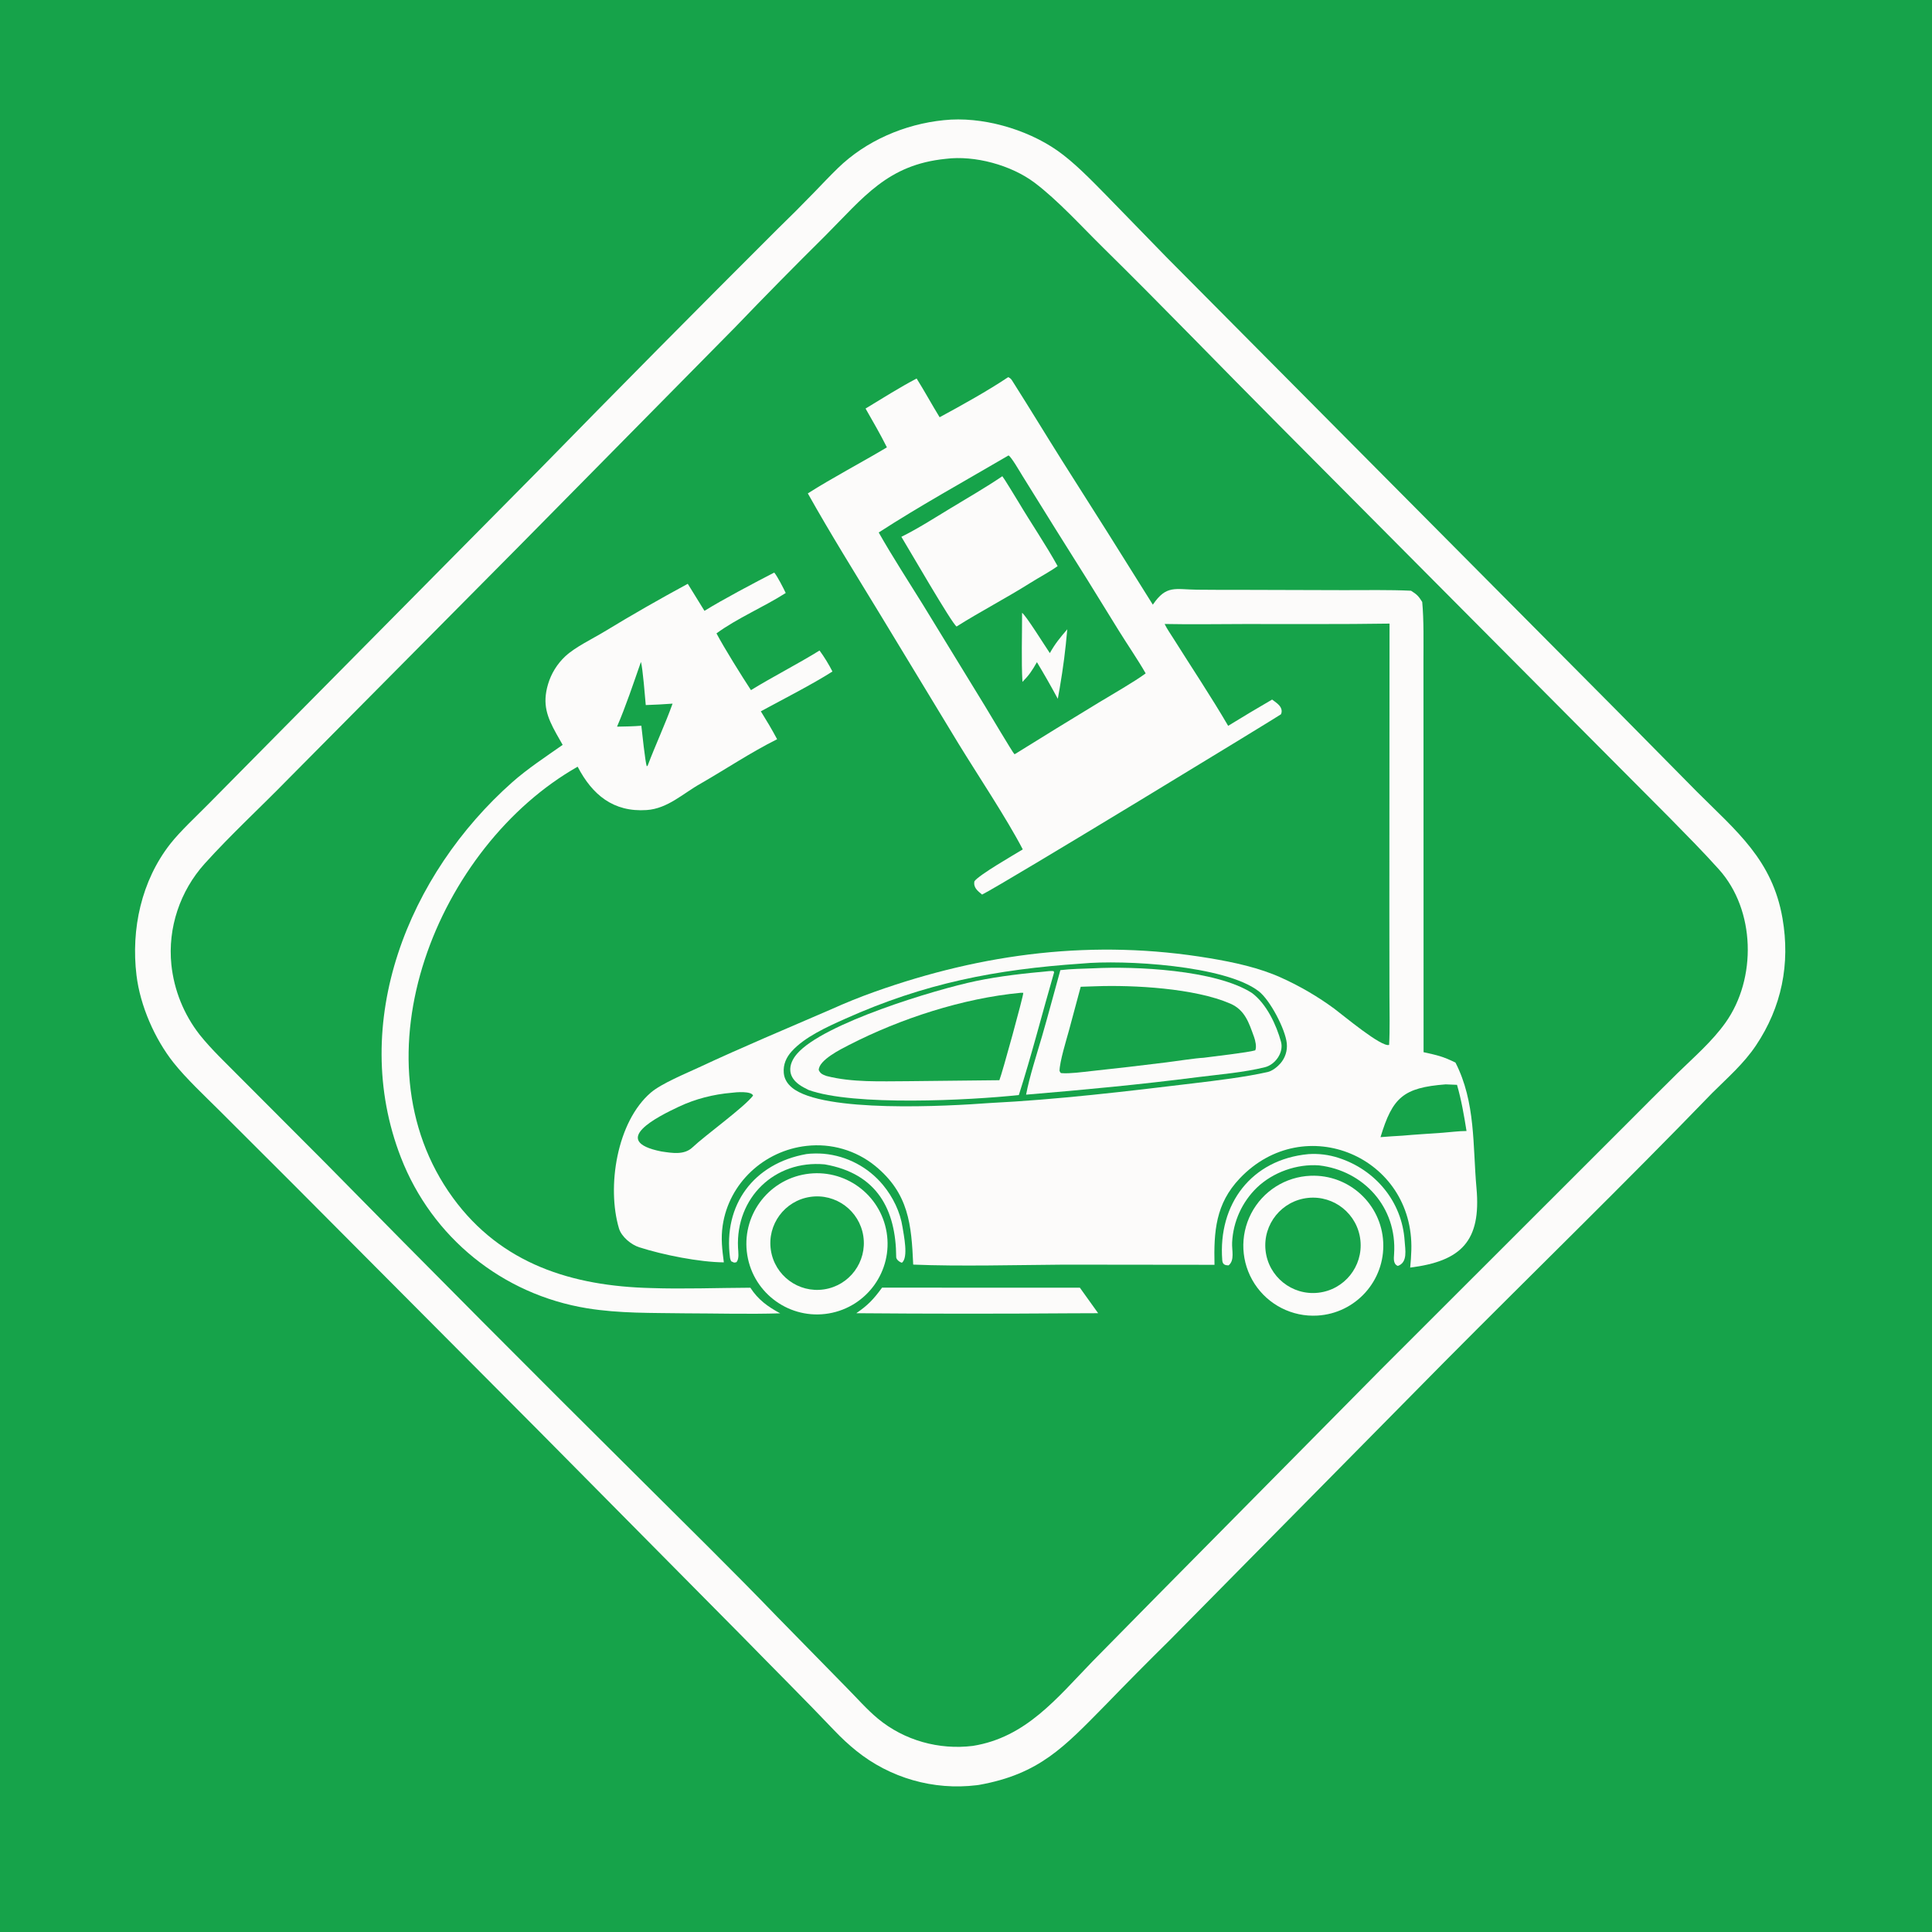
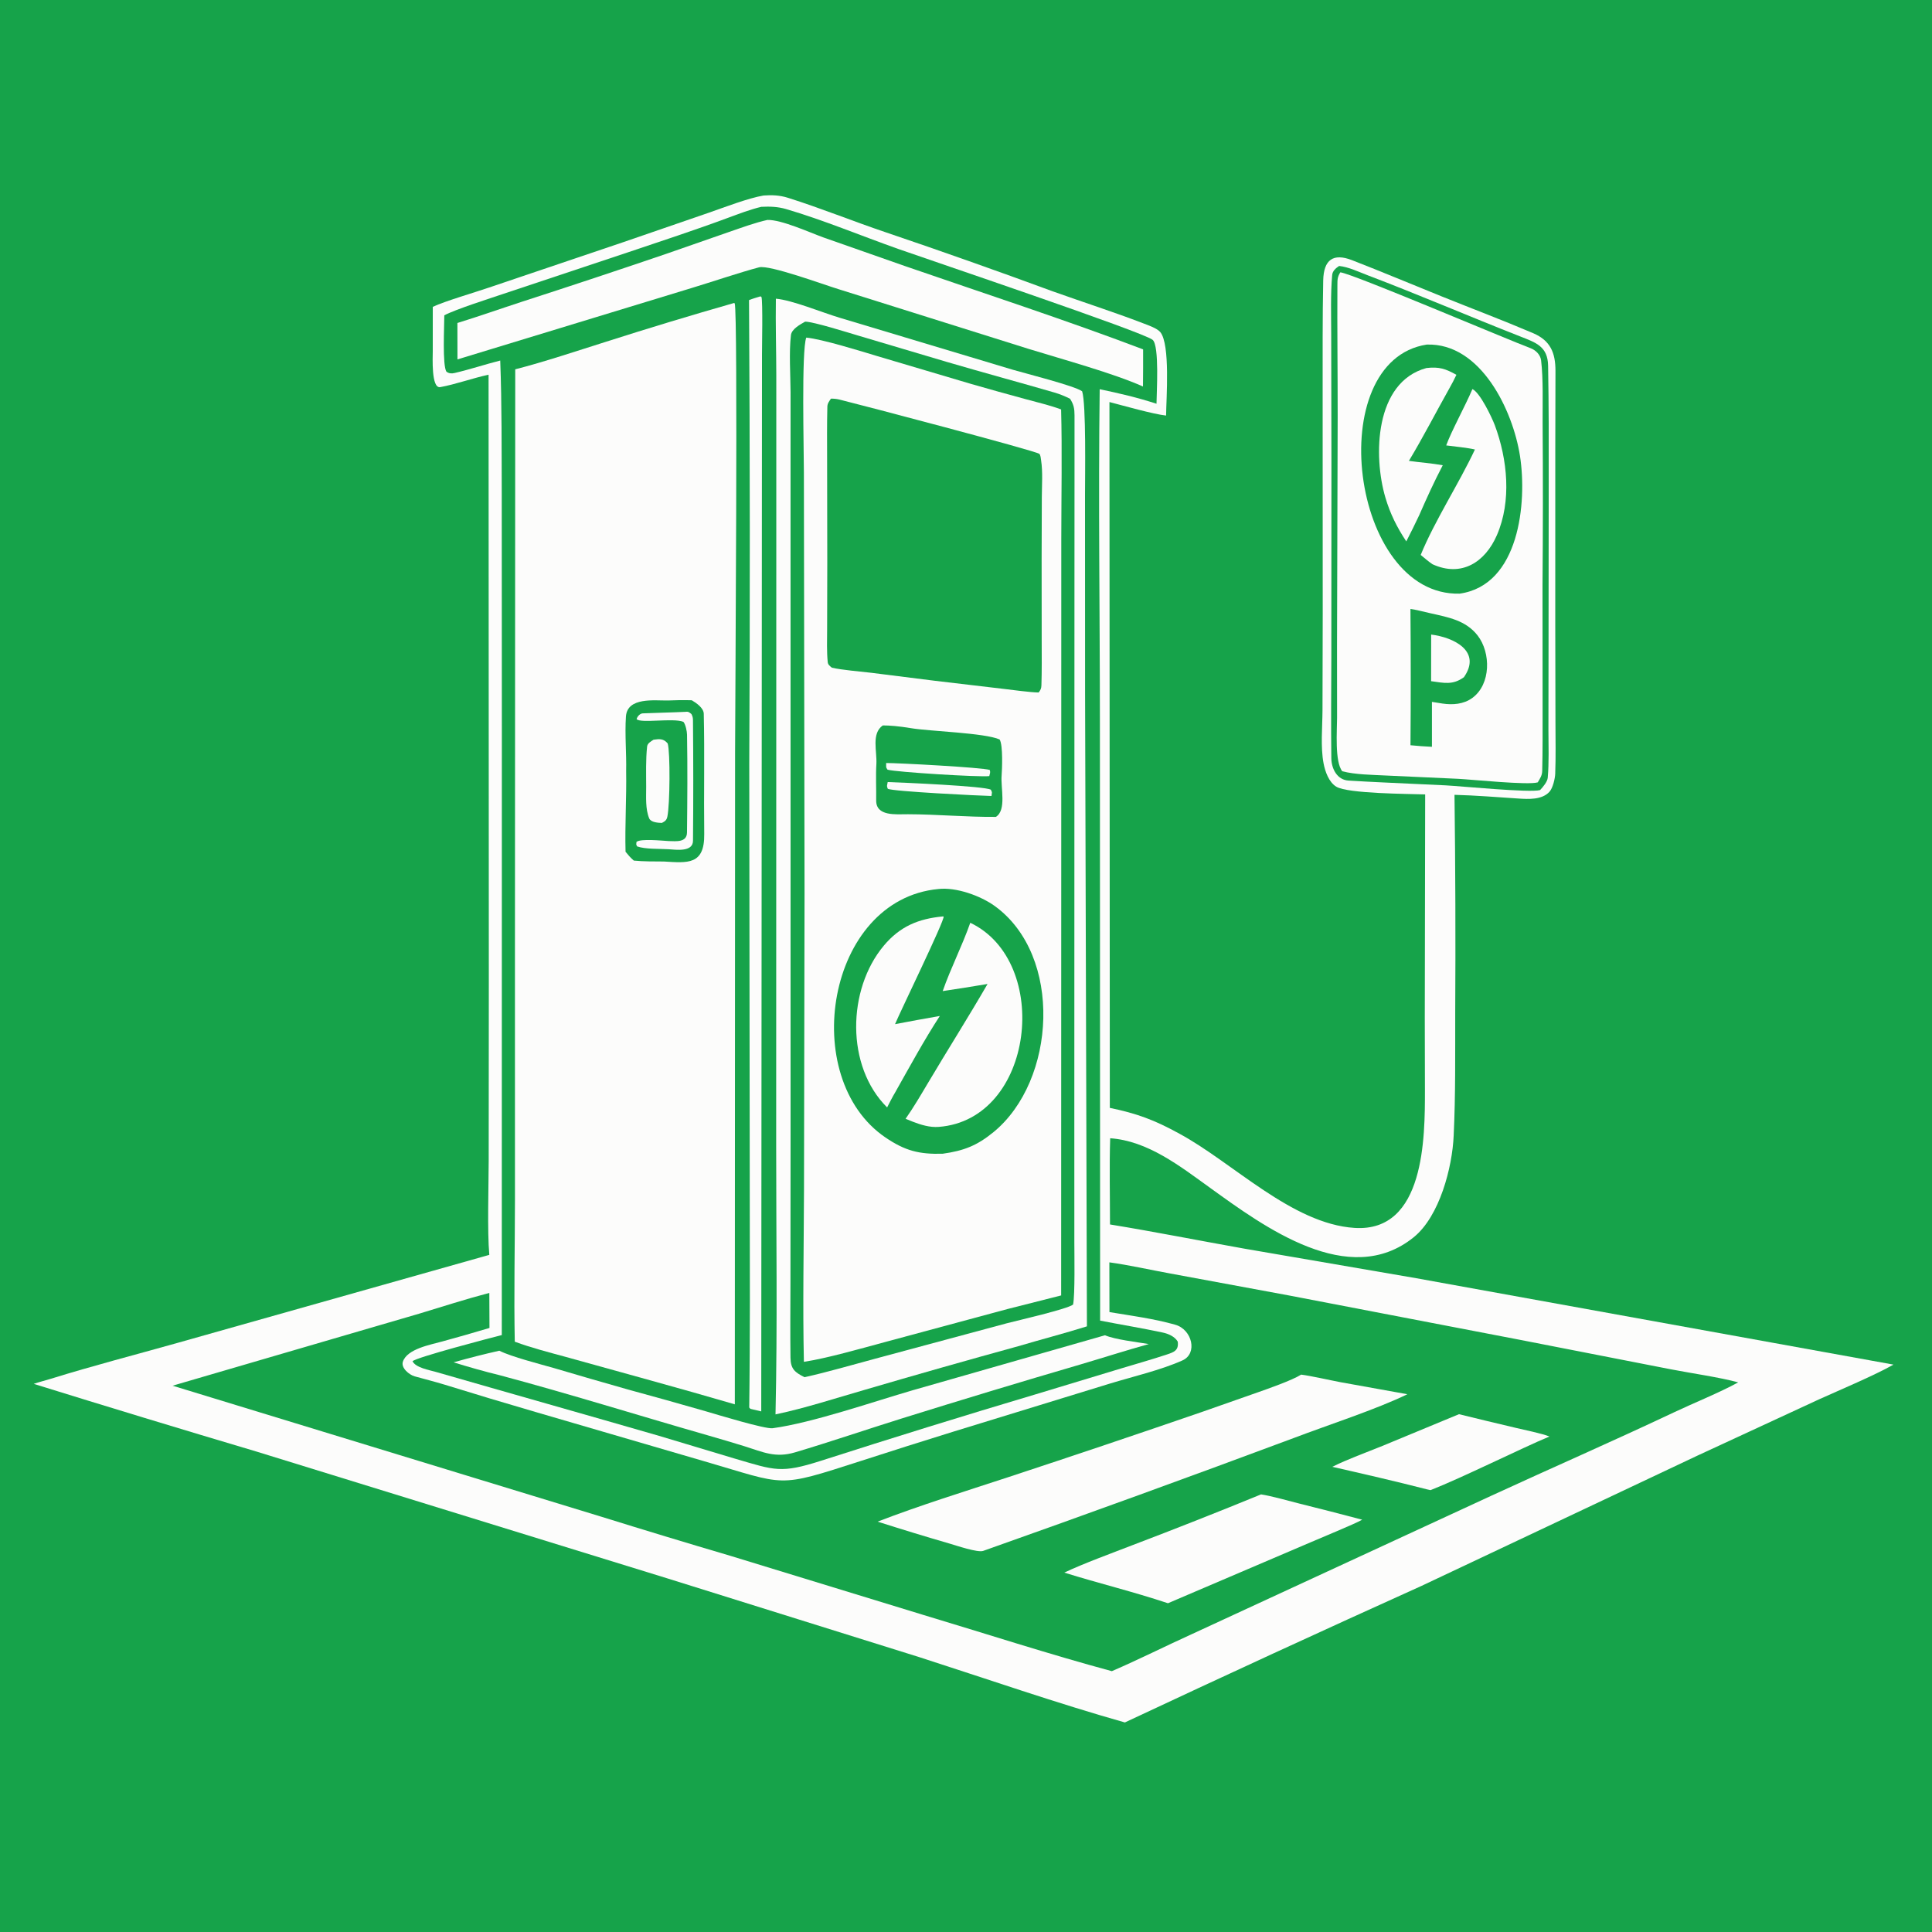
<svg xmlns="http://www.w3.org/2000/svg" height="1024" preserveAspectRatio="none" style="display: block;" version="1.1" viewBox="0 0 2048 2048" width="1024">
  <path d="M 0 0 L 2048 0 L 2048 2048 L 0 2048 L 0 0 z" fill="#16a34a" transform="translate(0,0)" />
-   <path d="M 1000.49 127.387 C 1040.45 123.113 1087.67 136.595 1120.43 159.338 C 1138.48 171.87 1156.79 190.895 1172.34 206.671 L 1236.46 272.586 L 1429.41 466.889 L 1713.3 752.641 L 1799.04 839.486 C 1840.68 881.106 1878.82 911.444 1889.53 973.496 C 1897.86 1021.7 1888.74 1067.53 1861.27 1108.42 C 1848.35 1127.63 1831.41 1142.33 1815.17 1158.46 C 1721.89 1254.99 1625.63 1348.47 1531.07 1443.73 L 1240.14 1738.46 C 1217.04 1761.24 1194.21 1784.28 1171.65 1807.59 C 1128.26 1851.59 1102.06 1880.59 1037.76 1892.08 C 1036.91 1892.21 1036.05 1892.32 1035.19 1892.42 C 989.533 1897.97 943.569 1884.82 907.749 1855.97 C 899.835 1849.63 891.951 1842.28 884.956 1834.94 C 852.776 1801.14 819.701 1768.31 787.108 1734.9 L 570.302 1515.93 L 310.917 1255.41 L 232.685 1177.31 C 217.288 1161.98 197.227 1143.21 183.989 1126.52 C 163.958 1101.25 148.575 1066.07 144.686 1033.82 C 138.785 984.895 149.849 933.652 180.574 894.453 C 190.954 881.21 208.467 864.977 220.816 852.439 L 296.629 775.749 L 570.762 498.78 C 654.525 413.121 738.818 327.981 823.636 243.365 C 836.941 230.469 850.038 217.36 862.923 204.044 C 871.274 195.397 879.538 186.637 888.152 178.252 C 918.059 149.143 959.12 131.535 1000.49 127.387 z" fill="rgb(252,251,250)" transform="translate(0,0)" />
-   <path d="M 1002.51 168.38 C 1033.38 164.469 1071.81 175.054 1096.43 193.474 C 1121.13 211.96 1146.85 240.401 1169.49 262.668 C 1232.52 324.673 1294.05 388.678 1356.44 451.309 L 1662.21 758.775 L 1769.47 866.523 C 1787.41 884.824 1805.02 902.507 1822.19 921.661 C 1860.94 964.888 1862.3 1037.37 1829.13 1084.03 C 1815.08 1103.81 1795.87 1120.43 1778.33 1137.53 C 1759.71 1155.91 1741.19 1174.38 1722.75 1192.95 L 1463.51 1452.01 L 1227.18 1691.01 L 1157.98 1761.27 C 1120.4 1800.02 1087.54 1841.78 1031.24 1850.72 C 995.373 1855.18 958.499 1844.93 930.611 1821.82 C 918.932 1812.15 908.169 1799.76 897.395 1788.92 L 823.991 1714 C 777.048 1665.24 726.409 1615.63 678.338 1567.7 C 566.376 1456.59 455.099 1344.8 344.514 1232.32 L 254.074 1141.66 C 239.943 1127.31 224.099 1112.49 211.671 1096.87 C 194.917 1075.43 184.522 1049.72 181.671 1022.66 C 177.626 983.508 190.993 944.345 216.947 915.533 C 244.774 884.642 276.561 855.445 305.569 825.696 L 549.421 579.82 L 779.189 346.987 C 810.638 314.226 842.505 281.869 874.782 249.925 C 915.568 209.069 940.88 174.553 1002.51 168.38 z" fill="#16a34a" transform="translate(0,0)" />
-   <path d="M 1068.73 399.786 C 1071.74 401.118 1072.17 402.306 1074.27 405.604 C 1091.72 433.054 1108.62 460.998 1125.96 488.504 C 1158.25 539.165 1190.28 589.992 1222.05 640.982 C 1236.49 619.761 1245.5 624.859 1268.94 625.115 C 1285.88 625.279 1302.82 625.334 1319.76 625.28 L 1424.71 625.583 C 1447.65 625.617 1473.06 625.104 1495.76 626.205 C 1502.05 630.195 1503.62 631.788 1507.61 638.085 C 1509.44 657.547 1508.91 681.02 1508.92 700.898 L 1508.97 794.496 L 1509.04 1115.36 C 1523.88 1118.67 1529.15 1119.7 1542.85 1126.36 C 1564.43 1168.62 1561.07 1214.43 1565.15 1259.54 C 1570.21 1315.6 1548.95 1336.93 1494.85 1343.7 C 1495.46 1337.46 1495.88 1331.66 1496.07 1325.34 C 1499.06 1226.28 1382.7 1176.93 1314.17 1249.18 C 1288.56 1276.17 1286.62 1305.33 1287.42 1340.75 L 1128.29 1340.57 C 1078.6 1340.92 1016.9 1342.56 968.032 1340.53 C 966.156 1298.06 963.386 1265.09 927.673 1235.87 C 907.269 1219.34 881.069 1211.71 854.977 1214.7 C 809.968 1219.69 772.714 1254.14 766.089 1299.04 C 764.025 1313.03 765.547 1324.34 767.304 1338.16 C 741.362 1337.95 702.782 1330.25 677.787 1322.21 C 669.27 1319.6 658.775 1311.1 656.102 1302.08 C 643.077 1258.11 653.8 1189.06 690.02 1158.11 C 701.284 1148.48 727.188 1137.89 740.86 1131.5 C 786.999 1109.93 834.215 1090.21 880.923 1069.98 C 895.973 1063.19 911.29 1057 926.837 1051.44 C 1042.57 1010.24 1160.02 995.265 1282.26 1015.74 C 1307.84 1020.02 1335.05 1025.8 1358.64 1036.62 C 1378.34 1045.53 1397.05 1056.49 1414.47 1069.3 C 1423.47 1075.98 1464.85 1110.67 1472.52 1107.61 C 1473.42 1091.4 1472.91 1071.98 1472.88 1055.57 L 1472.78 966.088 L 1472.96 661.039 C 1421.49 661.852 1370.11 661.406 1318.65 661.495 C 1290.59 661.543 1262.6 662.024 1234.54 661.449 C 1237.16 666.792 1240.64 671.682 1243.8 676.713 C 1263.18 707.574 1283.51 737.945 1301.9 769.409 C 1317.31 759.925 1332.84 750.643 1348.49 741.566 C 1351.66 743.953 1356.21 746.805 1357.87 750.557 C 1358.87 752.809 1358.92 754.898 1357.89 757.17 C 1357.55 757.922 1065.45 936.046 1041.06 948.286 C 1036.32 944.42 1031.62 940.824 1032.93 934.169 C 1037.83 927.331 1074.83 906.112 1084.19 900.403 C 1067.07 867.463 1036.43 821.58 1016.11 788.414 L 932.147 649.937 C 906.311 607.47 880.641 566.374 856.322 523.03 C 881.939 506.686 913.259 490.288 940.157 474.215 C 933.232 460.295 925.233 446.61 917.53 433.079 C 934.714 422.644 954.059 410.457 971.673 401.236 C 980.003 414.535 987.737 428.759 996.04 442.297 C 1018.76 430.024 1047.65 413.961 1068.73 399.786 z" fill="rgb(252,251,250)" transform="translate(0,0)" />
-   <path d="M 1146.66 1021.43 C 1191.04 1017.2 1298.83 1023.2 1334.41 1050.85 C 1346.33 1060.11 1362.56 1091.03 1364.05 1106.02 C 1364.84 1113.77 1362.36 1121.5 1357.22 1127.34 C 1354.01 1131.03 1348.55 1135.31 1343.85 1136.37 C 1319.64 1141.83 1290.31 1145.3 1265.66 1148.28 C 1194.27 1156.91 1120.54 1165.68 1048.75 1169.27 C 1005.2 1172.52 872.378 1180.03 839.57 1152.94 C 834.705 1148.93 831.355 1143.74 830.838 1137.35 C 830.114 1128.43 833.381 1120.92 839.327 1114.37 C 853.32 1098.97 877.068 1088.41 895.985 1079.94 C 980.184 1042.24 1055.25 1027.64 1146.66 1021.43 z" fill="#16a34a" transform="translate(0,0)" />
-   <path d="M 1159.12 1026.44 C 1202.95 1024.12 1288.53 1027.97 1326.98 1052.52 C 1342.5 1063.88 1353.13 1086.63 1357.94 1104.44 C 1361.02 1115.83 1351.65 1128.61 1340.96 1131.27 C 1318.52 1136.85 1293.46 1138.84 1270.24 1141.76 C 1207.46 1149.79 1150.8 1155.1 1087.7 1160.39 C 1091.33 1141.09 1098.95 1117.88 1104.58 1098.55 C 1111.41 1075.09 1117.45 1051.88 1124.02 1028.39 C 1135.23 1027.04 1147.74 1026.86 1159.12 1026.44 z" fill="rgb(252,251,250)" transform="translate(0,0)" />
-   <path d="M 1161.05 1045.5 C 1201.76 1044 1266.47 1047.56 1304.06 1063.83 C 1319.97 1070.71 1323.97 1084.51 1329.38 1099.33 C 1330.63 1102.77 1332.35 1109.97 1330.6 1113.41 C 1323.01 1115.7 1285.62 1119.95 1275.9 1121.27 C 1267.39 1121.65 1245.74 1125.01 1236.47 1126.15 C 1209.82 1129.49 1183.14 1132.58 1156.44 1135.42 C 1147.51 1136.37 1134.37 1138.25 1125.34 1137.57 C 1123.97 1137.47 1124.03 1136.76 1123.15 1135.22 C 1123.26 1125.4 1130.35 1102.54 1133.16 1092.28 L 1145.6 1046.01 L 1161.05 1045.5 z" fill="#16a34a" transform="translate(0,0)" />
-   <path d="M 1111.9 1029.44 C 1113.88 1029.19 1114.75 1029.32 1116.75 1029.39 L 1117.43 1030.59 C 1105.26 1072.57 1093.21 1119.69 1080.01 1160.8 C 1027.94 1166.36 904.616 1172.72 857.02 1155.37 C 853.572 1153.62 850.08 1151.89 846.951 1149.6 C 842.27 1146.17 838.43 1141.5 837.803 1135.54 C 837.079 1128.66 840.444 1122.24 844.798 1117.17 C 872.493 1084.9 991.334 1048.96 1034.51 1039.95 C 1060.07 1034.62 1085.93 1031.82 1111.9 1029.44 z" fill="rgb(252,251,250)" transform="translate(0,0)" />
-   <path d="M 1081.77 1052.43 C 1082.47 1052.34 1083.96 1052.43 1084.72 1052.45 C 1085.11 1055.03 1062.19 1138.36 1059.38 1145.07 L 961.777 1146.11 C 933.756 1146.18 903.304 1147.58 876.233 1140.62 C 872.117 1139.12 869.755 1138.26 867.92 1134.35 C 867.829 1123.81 891.269 1112.19 899.817 1107.8 C 954.372 1079.78 1020.69 1058.17 1081.77 1052.43 z" fill="#16a34a" transform="translate(0,0)" />
-   <path d="M 1069.06 482.794 C 1071.81 483.828 1081.64 500.946 1083.81 504.379 L 1118.82 560.694 C 1141.42 596.406 1163.76 632.282 1185.84 668.318 C 1195.06 683.211 1205.96 698.963 1214.46 713.808 C 1202.74 722.559 1178.05 736.642 1164.82 744.693 C 1135.16 762.695 1105.6 780.859 1076.15 799.186 L 1075.33 799.452 C 1073.99 798.657 1047.5 753.961 1044.05 748.34 L 978.3 640.926 C 962.745 615.803 946.013 590.12 931.468 564.463 C 974.458 536.568 1024.25 509.044 1069.06 482.794 z" fill="#16a34a" transform="translate(0,0)" />
-   <path d="M 1062.52 504.82 C 1063.94 506.36 1077.46 528.512 1079.46 531.862 C 1092.86 554.415 1108.52 577.289 1121.14 600.104 C 1112.45 606.326 1101.38 612.119 1092.21 617.899 C 1066.84 633.889 1039.23 648.218 1014.01 664.131 C 1009.01 661.029 963.17 581.579 955.489 569.031 C 972.756 560.536 990.702 549.011 1007.32 538.946 C 1025.42 527.982 1045.11 516.657 1062.52 504.82 z" fill="rgb(252,251,250)" transform="translate(0,0)" />
-   <path d="M 1083.44 649.606 C 1087.56 652.345 1108.14 685.432 1112.87 692.301 C 1118.56 682.139 1123.8 675.871 1131.37 667.078 C 1129.3 690.269 1127.2 706.642 1123.3 729.675 L 1121.32 740.757 C 1114.26 727.638 1106.88 714.693 1099.18 701.934 C 1093.96 711.023 1091.14 715.403 1083.84 722.84 C 1082.54 701.62 1083.51 671.853 1083.44 649.606 z" fill="rgb(252,251,250)" transform="translate(0,0)" />
-   <path d="M 775.503 1158.4 C 780.105 1157.75 796.402 1156.34 798.304 1161.34 C 788.851 1173.81 747.77 1203.3 734.07 1216.26 C 725.279 1224.57 712.576 1222.31 701.036 1220.59 C 645.141 1209.45 697.635 1183.49 719.665 1173.12 C 737.276 1164.84 756.152 1160.06 775.503 1158.4 z" fill="#16a34a" transform="translate(0,0)" />
-   <path d="M 1532.52 1149.47 L 1544.49 1149.97 C 1549.09 1165.85 1551.98 1182.61 1554.57 1198.91 C 1546.67 1198.9 1537.05 1200.19 1529 1200.77 C 1514.94 1201.79 1500.78 1202.59 1486.75 1203.84 C 1478.96 1204.27 1471.18 1204.8 1463.4 1205.42 C 1476.14 1163.38 1487.38 1152.95 1532.52 1149.47 z" fill="#16a34a" transform="translate(0,0)" />
-   <path d="M 820.725 606.941 C 823.933 610.641 830.645 623.761 832.91 628.591 C 809.948 643.307 781.029 655.539 759.505 671.419 C 767.638 686.836 786.279 716.673 796.051 731.568 C 819.775 716.987 844.408 704.589 868.744 689.577 C 873.468 695.879 878.895 704.783 882.418 711.835 C 861.383 725.273 828.924 741.861 806.506 754.009 C 812.929 764.338 818.05 772.866 823.778 783.612 C 796.08 797.423 769.671 815.132 742.87 830.555 C 724.141 840.984 707.875 857.17 685.484 858.692 C 650.126 861.095 627.808 842.451 612.333 812.731 C 464.267 896.702 372.254 1121.73 480.131 1269.74 C 531.484 1340.2 606.891 1363.3 689.903 1365.38 C 723.37 1366.59 761.478 1365.17 795.411 1365.03 C 803.652 1377.8 813.949 1385.14 827.024 1392.18 C 794.791 1393.23 758.503 1392.23 726.021 1392.18 C 691.152 1391.64 656.846 1392.43 622.326 1386.83 C 532.495 1372.19 457.863 1311.72 424.986 1226.99 C 369.407 1083.75 432.883 926.784 543.084 829.134 C 559.109 814.934 578.868 801.948 596.443 789.598 C 594.22 785.745 592.026 781.876 589.859 777.991 C 579.851 760.006 574.733 746.411 580.913 725.366 C 584.271 714.027 590.592 703.788 599.226 695.706 C 609.862 685.782 628.146 677.163 640.923 669.387 C 669.955 651.718 699.176 635.052 729.057 618.852 L 746.771 647.527 C 765.472 635.854 800.641 617.265 820.725 606.941 z" fill="rgb(252,251,250)" transform="translate(0,0)" />
-   <path d="M 679.417 701.653 C 681.334 708.173 683.819 739.564 684.538 747.397 C 694.019 747.087 703.492 746.586 712.953 745.895 C 705.273 767.374 694.786 789.762 686.523 811.662 L 685.61 812.321 C 684.089 808.848 680.501 775.079 679.843 769.286 C 671.353 770.049 662.615 770.101 654.077 770.29 C 663.23 749.15 671.757 723.633 679.417 701.653 z" fill="#16a34a" transform="translate(0,0)" />
-   <path d="M 854.367 1244.59 C 895.028 1238.18 933.238 1265.8 939.886 1306.43 C 946.534 1347.05 919.124 1385.42 878.539 1392.3 C 837.624 1399.23 798.879 1371.55 792.177 1330.6 C 785.475 1289.65 813.376 1251.06 854.367 1244.59 z" fill="rgb(252,251,250)" transform="translate(0,0)" />
-   <path d="M 858.833 1268.77 C 885.905 1264.73 911.129 1283.4 915.17 1310.47 C 919.212 1337.54 900.541 1362.76 873.469 1366.8 C 846.399 1370.84 821.179 1352.17 817.138 1325.1 C 813.096 1298.04 831.764 1272.81 858.833 1268.77 z" fill="#16a34a" transform="translate(0,0)" />
-   <path d="M 1389.33 1246.35 C 1429.99 1244.8 1464.32 1276.27 1466.28 1316.91 C 1468.25 1357.55 1437.12 1392.2 1396.5 1394.57 C 1369.86 1396.13 1344.44 1383.26 1329.91 1360.87 C 1315.39 1338.48 1314.02 1310.02 1326.31 1286.33 C 1338.6 1262.64 1362.66 1247.38 1389.33 1246.35 z" fill="rgb(252,251,250)" transform="translate(0,0)" />
-   <path d="M 1386.63 1269.82 C 1414.32 1266.97 1439.1 1287.04 1442.07 1314.71 C 1445.05 1342.39 1425.09 1367.26 1397.43 1370.35 C 1369.6 1373.47 1344.54 1353.36 1341.54 1325.51 C 1338.55 1297.67 1358.77 1272.69 1386.63 1269.82 z" fill="#16a34a" transform="translate(0,0)" />
-   <path d="M 935.029 1364.96 L 1144.72 1365.02 C 1151.23 1373.99 1157.68 1383 1164.08 1392.05 L 1134.42 1392.16 C 1058.84 1392.72 983.263 1392.69 907.687 1392.06 C 920.412 1383.32 925.899 1377.33 935.029 1364.96 z" fill="rgb(252,251,250)" transform="translate(0,0)" />
-   <path d="M 1386.88 1223.42 C 1397.73 1222.67 1408.62 1224.03 1418.96 1227.41 C 1457.75 1239.93 1486.23 1273.53 1488.97 1315.31 C 1489.59 1324.7 1492.49 1338.25 1481.76 1341.94 C 1476.79 1339.96 1477.45 1334.21 1477.78 1329.44 C 1481.2 1279.91 1445.64 1240.91 1398.24 1235.36 C 1374.71 1233.64 1349.51 1242.56 1332.43 1258.87 C 1316.6 1274.19 1307.19 1294.97 1306.11 1316.97 C 1305.66 1325.46 1309.05 1335.79 1302.42 1341.31 C 1298.35 1341.36 1295.97 1340.32 1295.63 1335.78 C 1291.12 1276.35 1326.52 1229.09 1386.88 1223.42 z" fill="rgb(252,251,250)" transform="translate(0,0)" />
-   <path d="M 854.904 1223.33 C 859.902 1222.61 868.117 1222.58 873.132 1223.03 C 897.751 1225.26 920.454 1237.25 936.174 1256.33 C 946.53 1268.94 954.291 1284.7 956.73 1300.87 C 957.953 1308.98 963.246 1333.16 956.038 1338.54 C 953.454 1337.87 950.025 1335.12 950.01 1332.57 C 949.732 1282.49 930.004 1244 874.256 1234.29 C 820.919 1229.4 779.843 1269.94 782.338 1322.54 C 782.563 1327.28 783.804 1334.26 780.675 1337.97 C 777.191 1338.68 779.012 1338.67 775.073 1337 C 774.62 1335.96 774.023 1334.68 773.871 1333.54 C 766.34 1277.13 799.058 1233.22 854.904 1223.33 z" fill="rgb(252,251,250)" transform="translate(0,0)" />
+   <path d="M 809.417 207.251 C 818.186 206.567 826.631 206.973 835.076 209.626 C 869.994 220.597 904.095 234.509 938.763 246.199 C 997.972 266.248 1056.91 287.083 1115.57 308.698 C 1147.62 320.159 1180.32 330.604 1212.06 342.804 C 1216.95 344.683 1226.63 348.007 1229.94 352.024 C 1240.66 365.005 1236.29 422.356 1236.1 440.506 C 1222.65 439.098 1190.39 429.896 1176.06 426.175 L 1176.45 1174.4 C 1204.85 1180.27 1223.65 1187.11 1250.19 1201.75 C 1306.89 1232.35 1369.45 1297.33 1435.86 1301.64 C 1510.64 1306.49 1510.49 1205.09 1510.49 1155.78 L 1510.33 1078.87 L 1510.74 842.108 C 1493.12 841.489 1428.79 841.402 1416.5 833.912 C 1408.63 829.117 1404.67 817.825 1403.04 809.198 C 1399.72 791.631 1401.81 771.126 1401.9 753.185 L 1402.14 649.984 L 1402.06 417.086 C 1402.11 377.196 1401.84 337.079 1402.66 297.36 C 1403.11 275.194 1413.33 268.073 1433.23 275.805 C 1464.81 288.071 1496.17 301.266 1527.56 313.928 C 1560.15 327.072 1592.86 339.404 1625.17 353.169 C 1643.62 361.085 1648.87 374.059 1648.86 393.213 C 1648.83 420.27 1648.66 447.297 1648.68 474.337 L 1648.65 662.497 L 1648.85 765.84 C 1648.91 783.863 1649.27 802.102 1648.6 820.081 C 1648.41 825.43 1646.04 835.349 1642.53 839.257 C 1634.64 848.04 1620.03 847.153 1609.72 846.489 C 1587.02 845.027 1564.48 843.146 1541.83 842.546 C 1542.8 919.63 1543.05 996.722 1542.59 1073.81 C 1542.49 1116.9 1543.02 1160.87 1540.95 1203.86 C 1539.51 1237.37 1526.07 1289.33 1498.57 1311.55 C 1429.99 1366.93 1340.03 1300.43 1283.05 1259.37 C 1250.64 1236.01 1216.66 1209.35 1176.84 1206.59 C 1175.89 1235.65 1176.65 1268.61 1176.65 1297.97 C 1223.41 1305.61 1272.35 1315.32 1319.28 1323.66 L 1501.22 1354.95 L 2007.15 1446.54 C 1987.71 1457.7 1949.73 1473.65 1928.6 1483.21 L 1799.02 1543.17 L 1507 1681.05 C 1401.78 1728.55 1296.93 1776.82 1192.43 1825.87 C 1122.01 1806.01 1044.62 1779.22 974.718 1756.71 L 708.61 1673.52 L 271.856 1538.71 C 193.017 1515.27 114.318 1491.35 35.763 1466.97 C 41.66 1464.91 47.837 1463.44 53.806 1461.59 C 98.225 1447.79 143.182 1436.2 187.926 1423.59 L 518.685 1330.21 C 516.44 1305.54 517.994 1256.33 518.034 1230.11 L 518.175 1038.41 L 517.908 397.212 C 501.669 400.654 482.606 407.507 466.682 410.365 C 456.988 412.104 458.745 378.691 458.743 372.373 L 458.766 325.27 C 471.738 319.172 503.192 310.02 518.125 304.9 L 661.165 256.548 L 751.593 225.411 C 767.941 219.737 793.321 209.941 809.417 207.251 z" fill="rgb(252,252,251)" transform="translate(0,0)" />
+   <path d="M 806.997 219.241 C 815.993 218.786 824.442 219.047 833.167 221.595 C 872.301 233.028 913.337 250.158 952.183 263.897 C 985.212 275.578 1212.43 352.153 1221.84 360.252 C 1229.15 366.54 1226.04 416.104 1225.94 427.99 C 1205.65 421.375 1186.56 416.944 1165.73 412.582 C 1164.17 529.714 1165.94 650.09 1165.95 767.527 L 1166.18 1399.9 C 1188.2 1404.21 1210.71 1407.88 1232.63 1412.57 C 1238.49 1413.82 1245.29 1416.72 1248.46 1422.16 C 1249.69 1431.52 1244.39 1433.35 1236.89 1435.84 C 1220.73 1441.19 1204.3 1445.81 1188 1450.74 L 1098.1 1477.95 C 1021.9 1500.65 945.951 1524.16 870.258 1548.49 C 827.732 1562.09 821.431 1558.61 779.874 1546.47 L 698.553 1522.05 C 619.835 1499.26 540.723 1476.99 461.975 1454.28 C 454.786 1452.21 440.715 1449.87 437.298 1442.99 C 440.588 1439 520.969 1417.94 531.919 1415.23 L 531.989 775.3 L 531.872 523.366 C 531.685 477.611 532.013 427.705 530.265 382.189 C 514.234 386.232 498.06 391.657 481.939 395.39 C 478.589 396.165 476.08 395.985 473.244 394.024 C 468.818 387.306 470.995 345.528 470.983 334.235 C 483.114 327.829 519.538 316.265 533.593 311.503 L 665.882 267.405 C 701.247 255.471 736.736 243.899 771.722 230.899 C 782.784 226.79 795.579 221.945 806.997 219.241 z" fill="#16a34a" transform="translate(0,0)" />
+   <path d="M 822.454 316.618 C 839.714 318.109 871.163 331.145 889.56 336.669 L 1073.88 392.023 C 1085.99 395.562 1139.74 409.182 1147.11 414.782 C 1151.49 428.522 1150.13 505.432 1150.16 524.236 L 1150.23 735.124 L 1152.19 1405.98 C 1128.65 1413.39 1103.28 1419.94 1079.37 1427.04 C 1024.86 1442.02 970.477 1457.47 916.231 1473.39 C 885.101 1482.35 853.675 1492.67 822.078 1499.31 C 824.189 1405.27 822.754 1308.28 822.782 1213.98 L 822.906 592.877 L 822.911 398.755 C 822.881 371.579 822.044 343.612 822.454 316.618 z" fill="rgb(252,252,251)" transform="translate(0,0)" />
+   <path d="M 853.491 340.948 C 862.351 341.017 898.686 352.468 909.815 355.768 L 1003.54 383.608 C 1041.48 394.758 1079.8 405.085 1117.78 416.109 C 1123.45 417.754 1129.03 420.061 1134.31 422.71 C 1138.25 428.887 1139.02 433.149 1139.04 440.41 C 1139.07 460.146 1139.05 479.881 1139.03 499.617 L 1138.96 632.444 L 1138.83 1177.72 L 1138.85 1317.09 C 1138.85 1330.14 1139.65 1372.1 1137.52 1382.91 C 1131.3 1387.7 1079.16 1399.65 1067.36 1402.7 L 927.675 1440.3 C 904.132 1446.6 876.36 1454.75 852.789 1459.88 C 842.757 1454.82 838.101 1451.3 837.945 1439.25 C 837.6 1412.57 837.854 1385.85 837.912 1359.16 L 838.037 1203.12 L 838.005 541.561 L 838.029 415.635 C 837.927 397.691 836.294 373.076 838.43 355.266 C 839.207 348.783 848.069 344.009 853.491 340.948 z" fill="#16a34a" transform="translate(0,0)" />
+   <path d="M 854.686 357.877 C 871.127 359.351 912.791 372.31 930.272 377.586 L 1029.12 406.903 C 1048.66 412.534 1068.24 417.995 1087.86 423.288 C 1099.52 426.452 1113.69 429.841 1124.82 434.01 C 1125.99 477.863 1125.03 526.707 1125.01 570.898 L 1124.99 807.538 L 1124.87 1373.21 L 1067.76 1387.69 L 937.376 1422.85 C 912.629 1429.5 876.775 1439.84 852.167 1443.6 C 850.835 1385.51 852.088 1320.07 852.271 1261.41 L 852.842 947.348 L 852.156 500.932 C 852.201 479.604 849.432 371.129 854.686 357.877 z" fill="rgb(252,252,251)" transform="translate(0,0)" />
+   <path d="M 880.841 422.599 C 883.924 422.524 887.003 422.861 889.997 423.6 C 911.37 428.819 1096.64 477.527 1101.65 481.061 C 1103.06 482.063 1103.34 486.176 1103.59 487.805 C 1105.53 500.52 1104.43 514.251 1104.37 527.104 L 1104.17 592.038 L 1104.24 679.166 C 1104.26 694.836 1104.46 710.855 1103.95 726.523 C 1103.84 729.975 1102.99 731.375 1101.04 734.077 C 1091.93 733.949 1073.53 731.357 1064.01 730.262 L 990.476 721.594 L 923.595 713.184 C 911.781 711.774 892.685 710.265 881.833 707.802 C 879.812 706.097 877.699 704.658 877.43 701.97 C 876.321 690.921 876.757 678.101 876.794 667.034 L 876.954 596.357 L 876.778 487.254 C 876.75 468.639 876.562 449.645 877.034 431.016 C 877.12 427.626 878.942 425.396 880.841 422.599 z" fill="#16a34a" transform="translate(0,0)" />
+   <path d="M 994.628 942.4 C 1013.52 940.206 1039.48 949.519 1054.63 960.531 C 1126.96 1013.11 1119.59 1145.42 1053.33 1199.95 C 1035.68 1214.47 1021.55 1219.9 999.176 1223.02 C 974.345 1223.68 959.444 1219.93 938.581 1205.75 C 845.834 1142.72 876.043 953.643 994.628 942.4 z" fill="#16a34a" transform="translate(0,0)" />
+   <path d="M 1028.53 978.19 C 1115.14 1019.37 1096.59 1186.94 995.025 1194.56 C 985.593 1195.27 976.181 1192.37 967.526 1189.03 L 959.967 1185.96 C 968.209 1174.22 976.025 1160.93 983.364 1148.56 C 1004.19 1113.44 1026.46 1078.35 1046.86 1043.05 C 1031.03 1045.71 1015.18 1048.22 999.301 1050.6 C 1007.83 1026.18 1019.82 1002.98 1028.53 978.19 z" fill="rgb(252,252,251)" transform="translate(0,0)" />
+   <path d="M 999.428 971.463 L 1000.27 971.563 C 1001.55 975.436 954.135 1072.56 948.783 1085.65 C 964.579 1082.62 980.401 1079.74 996.247 1076.99 C 979.91 1101.96 963.785 1131.64 949.13 1157.62 C 945.944 1162.92 943.219 1168.42 940.387 1173.91 C 896.351 1130.28 898.138 1048.78 936.775 1002.55 C 953.925 982.029 973.442 973.913 999.428 971.463 z" fill="rgb(252,252,251)" transform="translate(0,0)" />
+   <path d="M 935.797 768.981 C 943.006 768.982 952.624 769.698 966.061 771.951 C 985.343 775.184 1044.03 776.851 1059.64 783.873 C 1063.43 789.902 1062.2 816.74 1061.76 822.017 C 1060.64 835.358 1067.19 858.655 1055.7 865.932 C 1025 866.197 993.177 863.19 962.458 863.128 C 949.617 863.102 928.509 865.587 928.781 848.298 C 928.975 835.973 928.244 822.34 928.99 810.092 C 929.827 796.344 923.454 777.62 935.797 768.981 z" fill="#16a34a" transform="translate(0,0)" />
+   <path d="M 941 829.014 C 956.523 829.51 1043.99 833.333 1050.3 837.106 C 1052.03 840.466 1051.5 839.364 1051.01 843.783 C 1038.55 843.513 945.909 838.98 941.08 836.129 C 939.725 832.848 940.343 833.17 941 829.014 z" fill="rgb(252,252,251)" transform="translate(0,0)" />
+   <path d="M 939.37 808.825 C 951.592 808.781 1041.11 813.495 1049.17 816.17 C 1050.06 819.014 1049.42 819.338 1048.69 822.695 C 1038.78 823.974 949.345 818.47 940.821 815.887 C 938.767 812.955 939.478 813.169 939.37 808.825 z" fill="rgb(252,252,251)" transform="translate(0,0)" />
+   <path d="M 778.23 321.154 L 778.817 321.597 C 782.4 329.59 779.297 748.098 779.221 797.378 L 778.946 1488.65 C 719.286 1471.18 659.182 1455 599.256 1438.25 C 581.476 1433.41 562.921 1428.64 545.685 1422.25 C 544.693 1373.55 545.822 1321.41 545.875 1272.39 L 545.864 1008.87 L 546.168 391.494 C 577.056 383.59 611.591 371.978 642.159 362.349 C 687.298 347.909 732.661 334.176 778.23 321.154 z" fill="rgb(252,252,251)" transform="translate(0,0)" />
+   <path d="M 707.977 742.551 C 717.043 742.142 724.224 742.044 733.29 742.3 C 738.108 745.093 745.873 750.476 746.022 756.561 C 747.016 798.951 745.986 841.653 746.518 884.093 C 746.933 917.227 728.784 914.71 703.734 913.24 C 693.348 913.146 682.126 913.311 671.861 912.256 C 667.906 908.78 666.42 906.885 663.112 902.901 C 662.355 874.915 664.235 845.721 663.748 817.429 C 664.173 798.347 662.237 778.517 663.517 759.539 C 664.927 738.642 694.208 742.782 707.977 742.551 z" fill="#16a34a" transform="translate(0,0)" />
+   <path d="M 692.807 784.113 C 699.131 783.216 703.402 782.867 707.777 788.085 C 710.6 797.564 710.176 852.917 707.412 865.791 C 706.58 869.668 704.675 870.688 701.591 872.347 C 697.779 872.229 690.096 871.827 688.201 867.585 C 684.057 857.562 684.982 845.081 684.978 834.176 C 684.973 820.121 684.464 805.264 685.972 791.314 C 686.347 787.848 690.119 785.883 692.807 784.113 z" fill="rgb(252,252,251)" transform="translate(0,0)" />
+   <path d="M 726.706 754.572 C 729.836 754.124 730.874 755.242 732.986 756.975 C 734.13 759.32 734.554 760.686 734.58 763.399 C 734.975 805.944 735.016 848.792 734.602 891.307 C 734.484 903.423 716.671 900.737 708.739 900.238 C 699.108 899.633 683.937 900.334 675.359 897.205 C 674.062 894.433 674.452 895.917 674.692 892.478 C 679.078 888.762 701.493 891.179 708.751 891.558 C 716.471 891.67 728.135 893.39 728.251 882.365 C 728.614 847.893 728.89 813.289 728.287 778.826 C 728.226 775.321 726.767 767.917 724.441 765.193 C 713.779 760.788 679.249 767.034 674.833 762.321 C 675.498 759.561 678.34 756.326 681.321 756.196 C 696.446 755.536 711.57 755.305 726.706 754.572 z" fill="rgb(252,252,251)" transform="translate(0,0)" />
+   <path d="M 813.485 233.153 C 828.199 232.697 858.297 246.444 873.026 251.769 L 958.976 281.936 C 1042.25 310.714 1129.62 339.173 1211.75 370.352 C 1211.8 383.474 1211.75 396.597 1211.6 409.719 C 1180.41 395.711 1125.27 380.595 1090.79 369.964 L 888.756 306.492 C 873.69 301.936 815.665 280.496 804.625 283.38 C 785.82 288.292 753.198 299.25 733.099 305.326 L 484.93 380.981 L 484.866 342.38 C 508.272 335.163 530.363 327.323 553.531 319.765 C 604.354 303.346 655.046 286.522 705.601 269.297 L 773.08 245.794 C 785.453 241.55 800.943 235.856 813.485 233.153 z" fill="rgb(252,252,251)" transform="translate(0,0)" />
+   <path d="M 1171.32 1415.43 C 1181.71 1419.91 1205.1 1422.67 1217.77 1424.75 C 1194.01 1431.37 1168.47 1439.55 1144.56 1446.6 C 1081.49 1465.05 1018.59 1484.06 955.856 1503.65 C 918.15 1515.44 880.759 1528.23 842.89 1539.52 C 821.918 1545.77 809.082 1539.35 789.365 1533.14 C 776.773 1529.26 764.142 1525.5 751.473 1521.87 C 677.86 1500.78 603.201 1477.39 529.639 1457.77 C 515.031 1454.29 495.122 1448.59 480.818 1444.14 C 496.861 1439.58 513.027 1435.47 529.296 1431.81 C 542.079 1438.25 572.443 1445.99 587.443 1450.28 C 613.345 1457.96 639.295 1465.48 665.291 1472.83 C 692.789 1480.31 720.231 1487.99 747.614 1495.87 C 759.611 1499.35 810.957 1515.08 819.045 1513.98 C 861.589 1508.18 926.669 1485.54 967.359 1473.77 L 1171.32 1415.43 z" fill="rgb(252,252,251)" transform="translate(0,0)" />
+   <path d="M 806.172 314.132 L 807.192 314.843 C 808.695 319.522 807.752 368.014 807.745 375.677 L 807.616 551.062 L 806.956 1496.14 L 796.18 1493.6 L 795.421 1493.36 C 795.02 1492.93 794.619 1492.49 794.219 1492.06 C 794.662 1462.32 794.888 1406.38 794.906 1379.75 L 794.251 809.064 C 795.097 645.411 795.013 481.754 794 318.101 C 798.009 316.528 802.053 315.384 806.172 314.132 z" fill="rgb(252,252,251)" transform="translate(0,0)" />
+   <path d="M 1175.97 1338.14 C 1196.85 1340.99 1218.83 1346.03 1239.75 1349.82 L 1366.65 1373.29 L 1611.75 1420.37 L 1771.31 1451.54 C 1791.93 1455.57 1823.83 1460.14 1842.58 1465.39 C 1821.96 1476.62 1795.61 1487.14 1773.89 1497.41 C 1709.96 1527.63 1644.76 1556.09 1580.54 1585.68 L 1263.8 1732.06 C 1235.67 1744.8 1206.73 1759.4 1178.59 1771.51 C 1112.23 1753.6 1044.19 1731.51 978.267 1711.73 L 774.427 1649.3 C 728.772 1635.84 683.219 1622.03 637.77 1607.88 L 182.953 1468.9 L 367.355 1415.02 L 444.158 1392.6 C 470.222 1384.76 492.016 1377.57 518.704 1370.54 L 518.871 1407.69 C 502.25 1412.68 485.566 1417.45 468.823 1422.01 C 456.552 1425.47 431.601 1429.74 427.054 1443.48 C 424.865 1450.17 433.998 1457.44 439.511 1458.97 C 450.357 1461.97 460.962 1464.64 471.744 1467.93 C 503.639 1477.82 535.62 1487.43 567.685 1496.76 L 745.938 1548.82 C 834.713 1574.56 822.303 1577.73 912.343 1548.74 C 945.126 1538.11 977.979 1527.7 1010.9 1517.51 L 1176.97 1466.52 C 1201.64 1459.03 1230.58 1452.33 1253.43 1442.11 C 1269.87 1434.75 1263.7 1409.38 1245.92 1404.3 C 1223.26 1397.84 1198.99 1394.7 1176.06 1390.87 L 1175.97 1338.14 z" fill="#16a34a" transform="translate(0,0)" />
+   <path d="M 1379.27 1457.16 C 1389.29 1458.38 1409.94 1463.1 1420.92 1465.17 L 1491.86 1477.94 C 1460.07 1493.57 1406.18 1511.12 1371.73 1524.25 C 1262.24 1565.08 1152.41 1605 1042.26 1644 C 1036.46 1646.11 1013.41 1638.23 1006.08 1636.11 C 980.719 1628.75 955.46 1621.04 930.306 1613 C 974.996 1595.74 1023.53 1580.74 1069.16 1565.73 C 1137.56 1543.23 1205.81 1520.25 1273.9 1496.8 L 1332.67 1476.17 C 1344.16 1472.11 1369.44 1463.32 1379.27 1457.16 z" fill="rgb(252,252,251)" transform="translate(0,0)" />
+   <path d="M 1336.76 1584.12 C 1347.64 1585.76 1366.07 1590.99 1377.29 1593.83 C 1399.58 1599.36 1421.81 1605.07 1444.01 1610.96 C 1435.51 1615.74 1400.21 1630.11 1389.35 1634.88 L 1238.08 1699.5 C 1200.53 1687.01 1165.26 1678.59 1128.19 1667.02 C 1148.4 1657.42 1178.79 1646.34 1199.99 1638.12 C 1245.81 1620.71 1291.4 1602.71 1336.76 1584.12 z" fill="rgb(252,252,251)" transform="translate(0,0)" />
+   <path d="M 1546.58 1499.1 C 1566.75 1504.06 1586.94 1508.93 1607.16 1513.68 C 1615.7 1515.7 1634.94 1519.65 1642.47 1522.75 C 1612.33 1535.35 1549.62 1566.62 1516.43 1579.61 C 1515.2 1579.34 1513.98 1579.07 1512.76 1578.8 C 1481.11 1570.65 1444.37 1562.17 1412.31 1554.88 C 1428.19 1546.9 1448.63 1539.56 1465.41 1532.73 L 1546.58 1499.1 z" fill="rgb(252,252,251)" transform="translate(0,0)" />
+   <path d="M 1419.51 281.938 C 1429.55 282.966 1440.32 288.212 1449.79 291.798 C 1504.08 312.429 1557.4 335.396 1611.45 356.626 C 1628.36 363.27 1640.69 367.237 1641.06 387.692 C 1641.79 428.696 1641.8 469.627 1641.71 510.633 L 1641.52 686.164 L 1641.4 773.895 C 1641.47 790.039 1642.1 808.324 1640.68 824.4 C 1640.29 828.835 1635.46 834.39 1632.54 837.526 C 1621.56 840.535 1548.91 833.376 1532.58 832.512 L 1466.4 829.422 C 1454.04 828.873 1441.87 828.202 1429.52 827.448 C 1417.33 826.704 1411.41 814.87 1411.26 803.698 C 1410.8 768.021 1411.17 732.228 1411.27 696.519 L 1411.37 491.898 L 1411.13 354.745 C 1411.11 334.548 1410.35 311.556 1412.17 291.5 C 1412.57 287.103 1416.07 284.241 1419.51 281.938 z" fill="#16a34a" transform="translate(0,0)" />
+   <path d="M 1420.79 288.678 C 1433.14 289.779 1599.45 360.591 1622.4 369.072 C 1627.75 371.05 1632.88 375.867 1633.63 382.031 C 1636 401.728 1635.16 427.664 1635.24 447.761 C 1635.66 505.396 1635.62 563.033 1635.13 620.668 L 1635.22 751.942 C 1635.2 773.586 1635.37 795.568 1634.81 817.208 C 1634.68 822.104 1632.58 825.126 1630.07 829.333 C 1619.95 832.488 1560.86 826.362 1545.8 825.587 L 1469.4 822.085 C 1455.01 821.327 1436.5 821.2 1422.9 817.564 C 1414.74 807.867 1417.34 773.935 1417.36 760.731 L 1417.3 684.56 L 1417.99 441.413 C 1418.02 395.07 1417.44 348.615 1417.7 302.284 C 1417.73 296.315 1417.69 293.73 1420.79 288.678 z" fill="rgb(252,252,251)" transform="translate(0,0)" />
+   <path d="M 1512.39 365.267 C 1569.71 363.346 1603.79 435.13 1611.27 483.481 C 1618.87 532.656 1610.66 620.385 1547.26 629.289 C 1431.44 632.209 1401.04 382.481 1512.39 365.267 z" fill="#16a34a" transform="translate(0,0)" />
+   <path d="M 1560.83 412.446 C 1568.97 416.273 1581.31 442.203 1584.56 450.747 C 1598.04 486.972 1602.5 531.085 1586.77 567.29 C 1574.37 595.86 1549.31 612.22 1518.52 598.123 C 1514.73 595.652 1509.63 591.222 1506 588.258 C 1520.61 552.44 1546.58 512.539 1563.48 476.498 C 1555.98 474.658 1541.18 473.195 1533.03 472.15 C 1538.62 456.817 1553.22 430.34 1560.83 412.446 z" fill="rgb(252,252,251)" transform="translate(0,0)" />
+   <path d="M 1512.04 390.136 C 1525.61 388.566 1532.4 390.933 1543.86 397.316 C 1541.6 402.199 1539.06 406.916 1536.43 411.604 C 1522.06 437.186 1508.63 463.394 1493.5 488.533 C 1505.54 490.287 1517.3 491.001 1529.38 493.182 C 1519.81 511.449 1512.6 527.532 1504.33 546.33 C 1499.96 555.599 1495.42 564.789 1490.72 573.894 C 1480.78 558.879 1473.73 544.792 1468.58 527.436 C 1455.58 483.611 1457.08 405.122 1512.04 390.136 z" fill="rgb(252,252,251)" transform="translate(0,0)" />
+   <path d="M 1495.13 645.524 C 1500.56 646.198 1510.74 648.81 1516.48 650.112 C 1535.13 654.346 1553.78 657.497 1566.33 673.636 C 1580.5 691.859 1580.56 725.29 1560.77 739.813 C 1551.59 746.555 1540 747.415 1528.98 745.782 L 1517.91 744.005 L 1517.91 791.645 C 1510.32 791.293 1502.73 790.741 1495.16 789.989 C 1495.54 741.835 1495.53 693.678 1495.13 645.524 z" fill="#16a34a" transform="translate(0,0)" />
+   <path d="M 1517.09 672.665 C 1540.96 675.601 1571.02 690.294 1551.81 717.863 C 1539.98 726.432 1530.77 723.964 1517.03 722.082 L 1517.09 672.665 z" fill="rgb(252,252,251)" transform="translate(0,0)" />
</svg>
